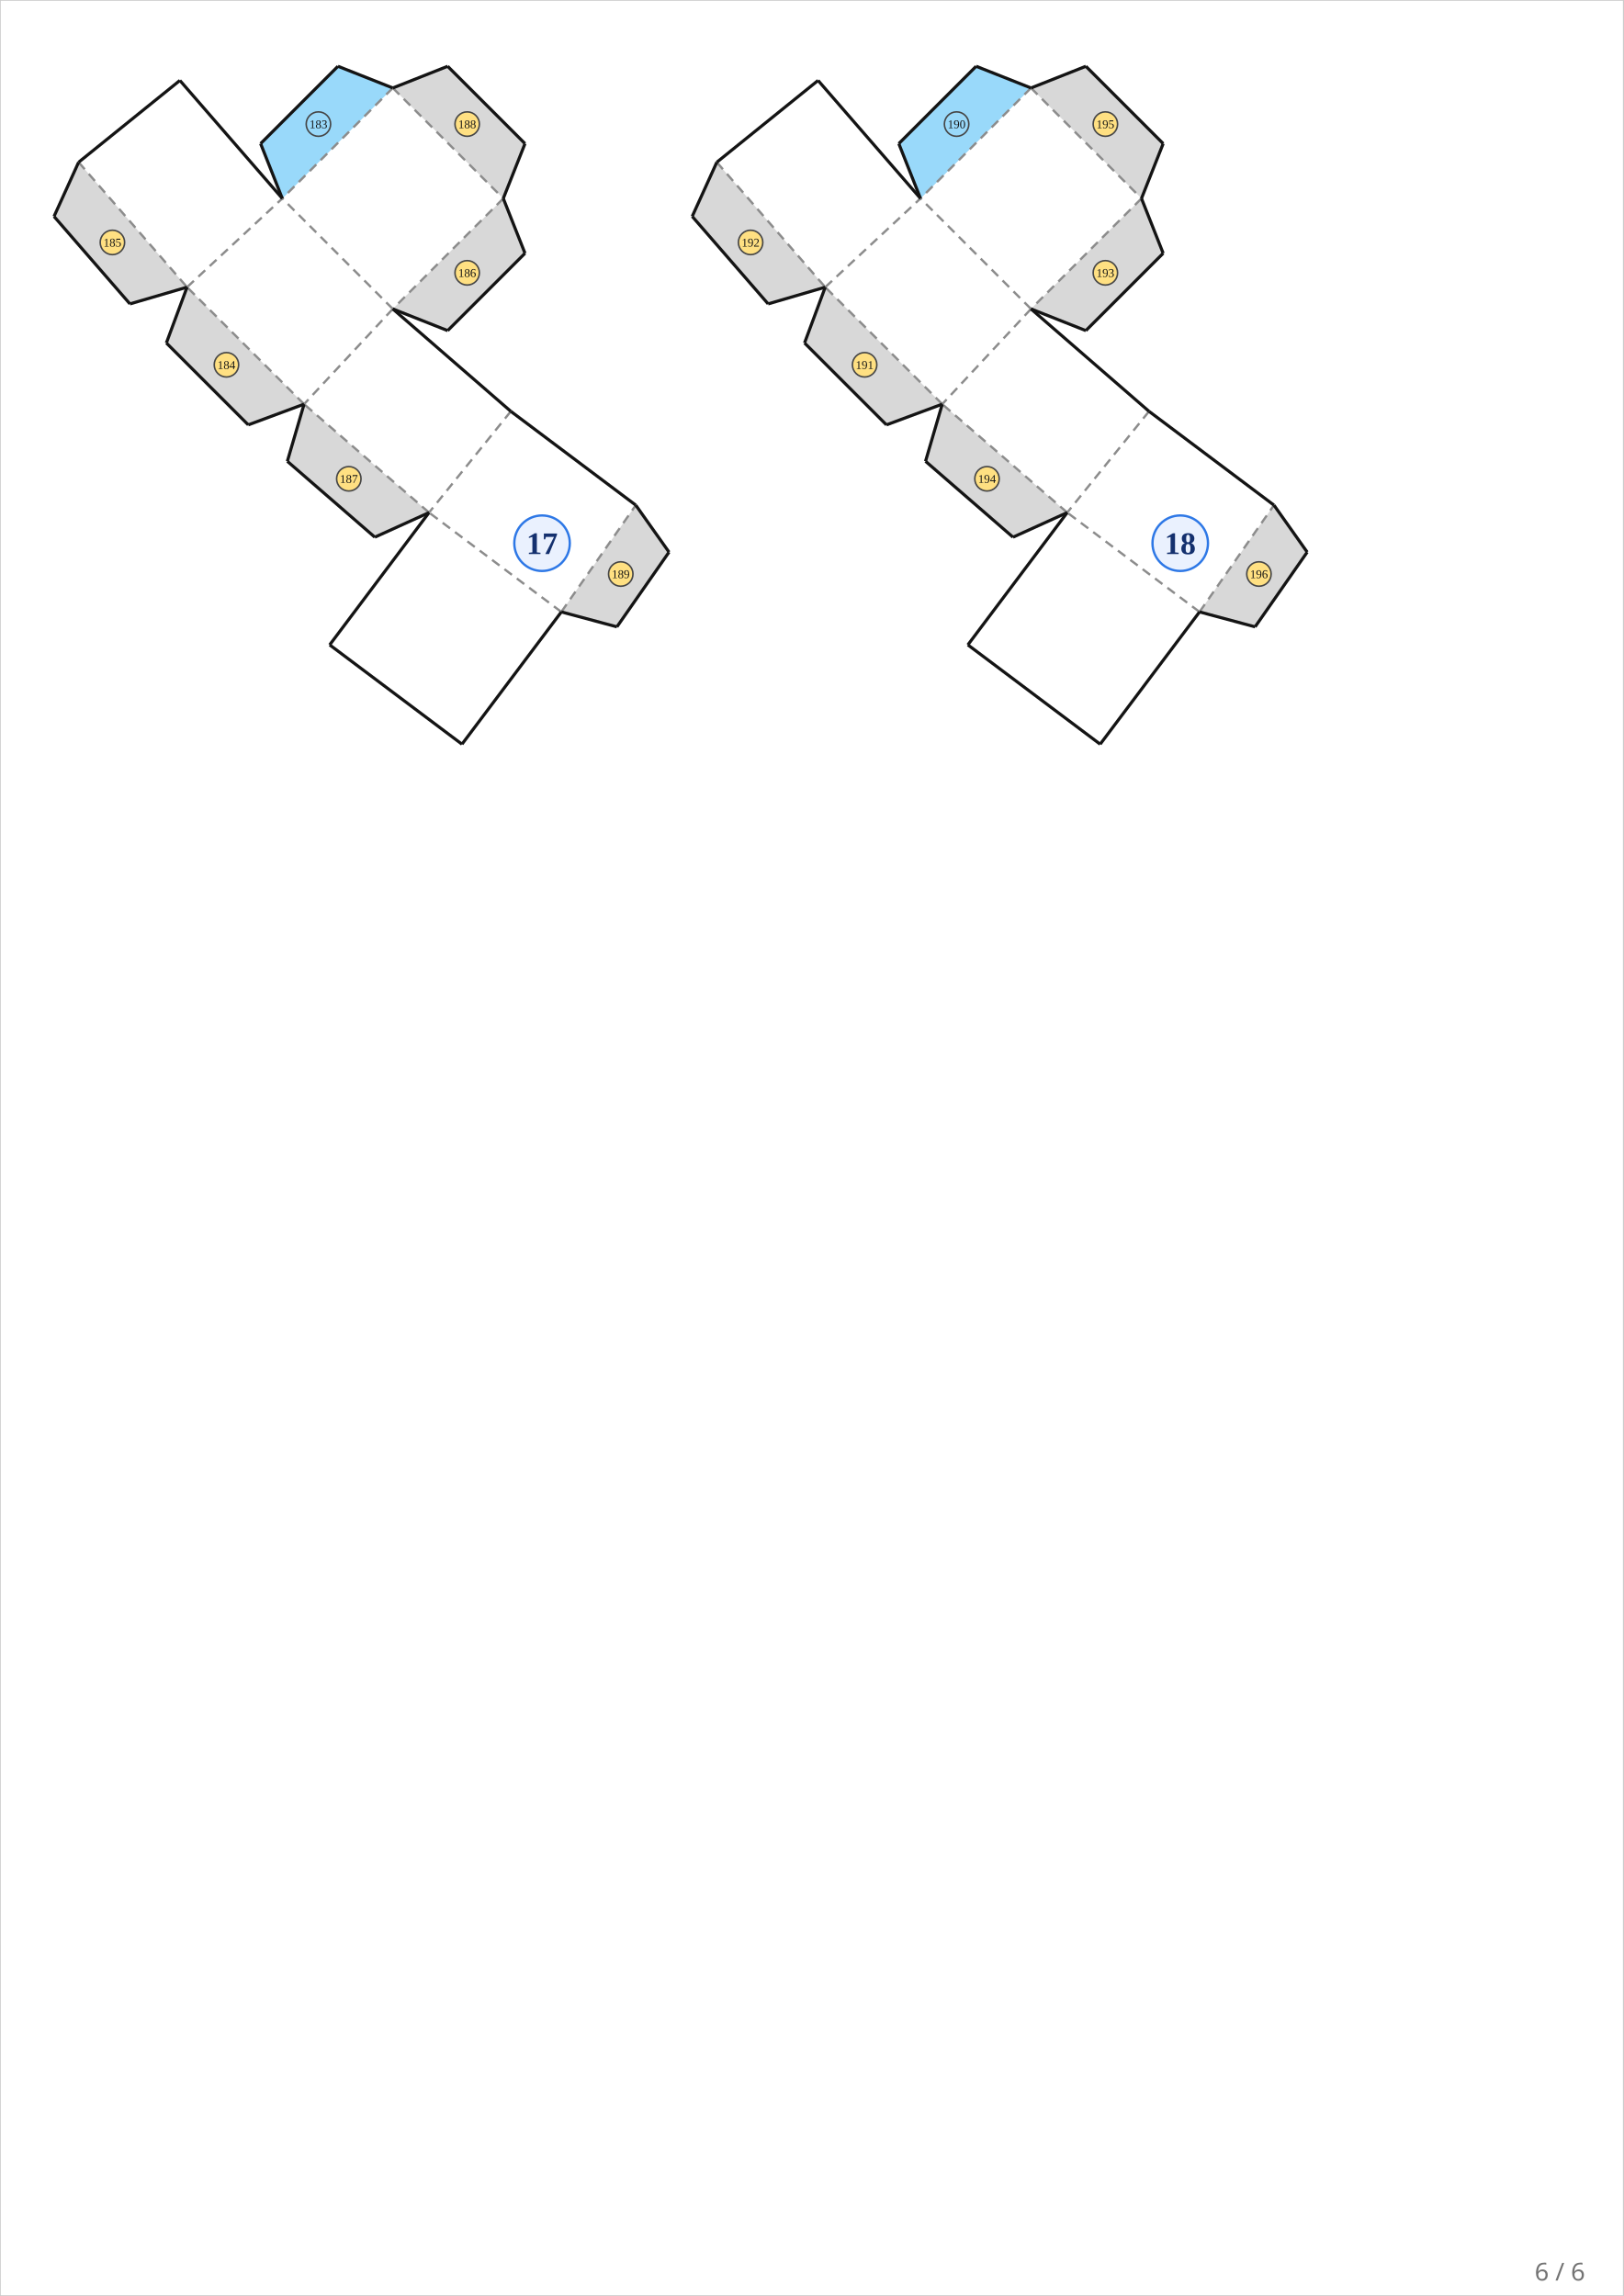
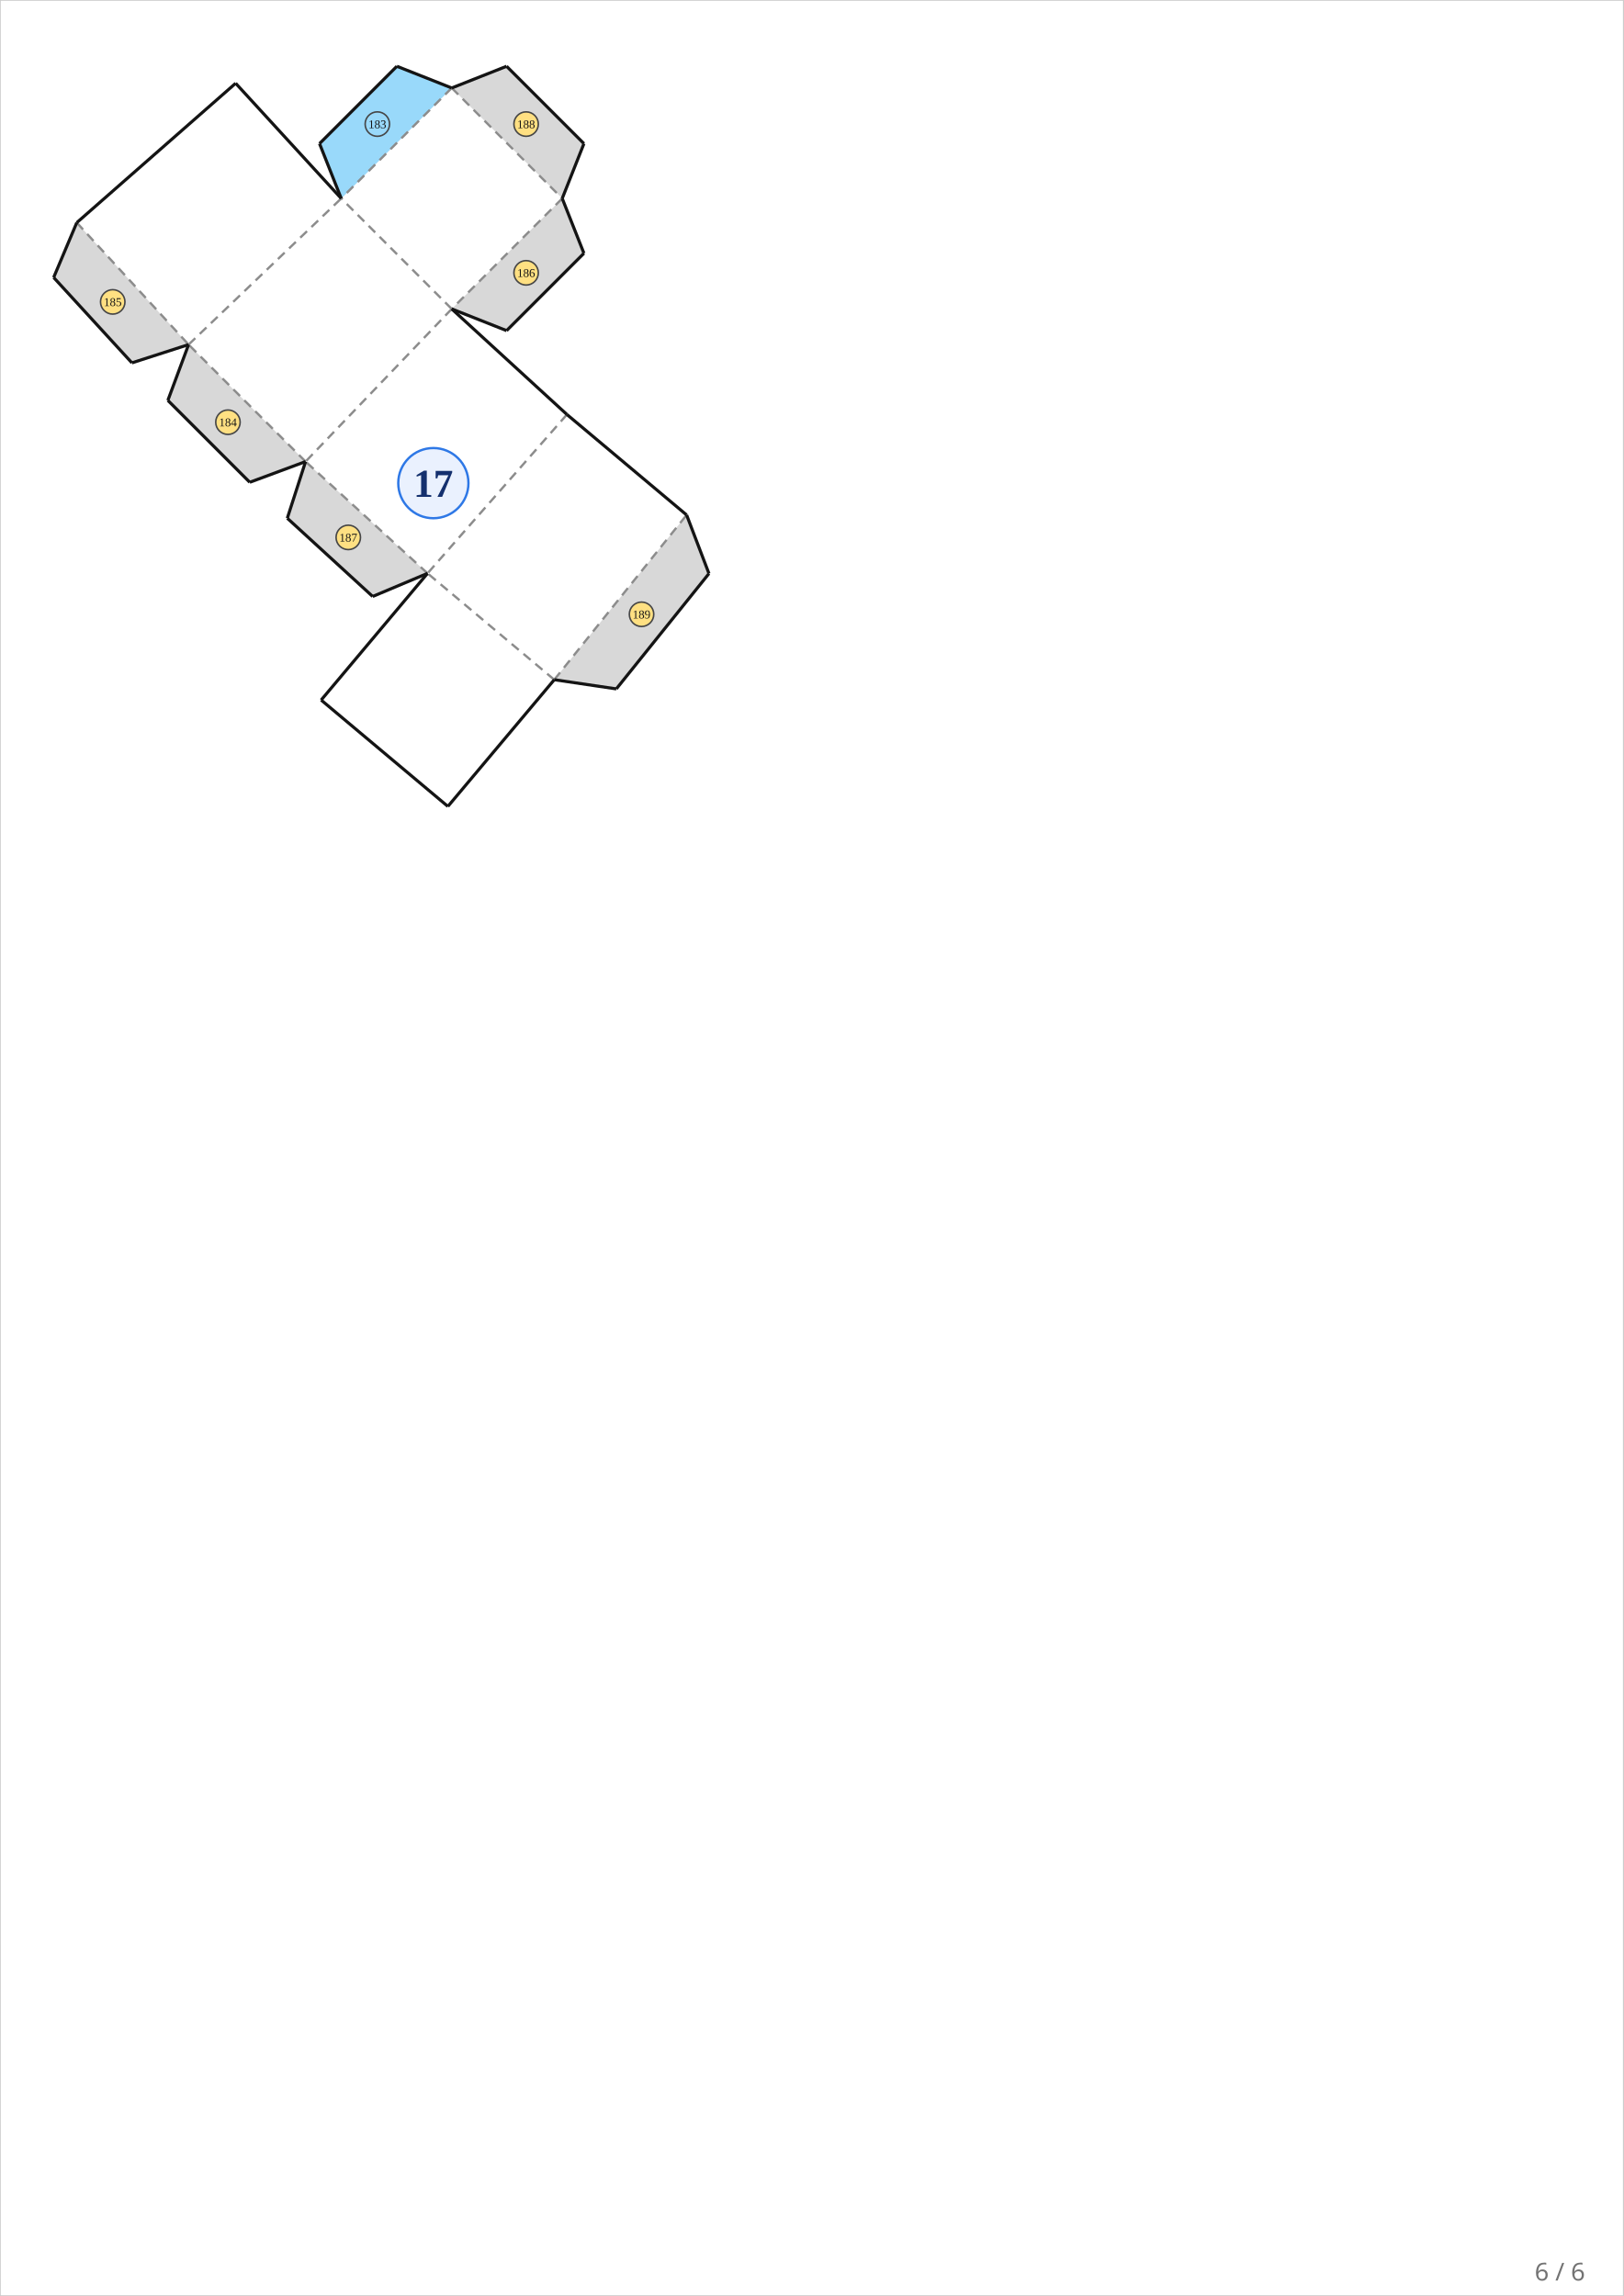
<svg xmlns="http://www.w3.org/2000/svg" width="210.00mm" height="297.00mm" viewBox="0 0 210.00 297.00">
  <rect x="0" y="0" width="210.00" height="297.00" fill="#ffffff" stroke="#cccccc" stroke-width="0.2" />
-   <polygon points="36.511,25.671 33.706,18.577 43.709,8.573 50.802,11.38" fill="rgb(216,216,216)" />
-   <polygon points="24.195,37.146 21.515,44.366 32.107,54.958 39.327,52.278" fill="rgb(216,216,216)" />
-   <polygon points="24.195,37.146 16.804,39.31 6.986,27.997 10.169,20.984" fill="rgb(216,216,216)" />
-   <polygon points="50.802,39.962 57.896,42.768 67.9,32.764 65.094,25.671" fill="rgb(216,216,216)" />
-   <polygon points="39.327,52.278 37.163,59.669 48.476,69.487 55.489,66.304" fill="rgb(216,216,216)" />
-   <polygon points="65.094,25.671 67.9,18.577 57.896,8.573 50.802,11.38" fill="rgb(216,216,216)" />
-   <polygon points="82.228,65.345 86.526,71.42 79.787,81.086 72.6,79.154" fill="rgb(216,216,216)" />
-   <polygon points="36.511,25.671 33.706,18.577 43.709,8.573 50.802,11.38" fill="#99d9fa" />
-   <line x1="24.195" y1="37.146" x2="36.511" y2="25.671" stroke="#8c8c8c" stroke-width="0.3" stroke-dasharray="1.2,0.8" />
-   <line x1="50.802" y1="39.962" x2="36.511" y2="25.671" stroke="#8c8c8c" stroke-width="0.3" stroke-dasharray="1.2,0.8" />
-   <line x1="50.802" y1="39.962" x2="39.327" y2="52.278" stroke="#8c8c8c" stroke-width="0.3" stroke-dasharray="1.2,0.8" />
-   <line x1="66.066" y1="53.209" x2="55.489" y2="66.304" stroke="#8c8c8c" stroke-width="0.3" stroke-dasharray="1.2,0.8" />
-   <line x1="72.6" y1="79.154" x2="55.489" y2="66.304" stroke="#8c8c8c" stroke-width="0.3" stroke-dasharray="1.2,0.8" />
-   <line x1="50.802" y1="11.38" x2="36.511" y2="25.671" stroke="#8c8c8c" stroke-width="0.3" stroke-dasharray="1.2,0.8" />
-   <line x1="39.327" y1="52.278" x2="24.195" y2="37.146" stroke="#8c8c8c" stroke-width="0.3" stroke-dasharray="1.2,0.8" />
-   <line x1="10.169" y1="20.984" x2="24.195" y2="37.146" stroke="#8c8c8c" stroke-width="0.3" stroke-dasharray="1.2,0.8" />
-   <line x1="65.094" y1="25.671" x2="50.802" y2="39.962" stroke="#8c8c8c" stroke-width="0.3" stroke-dasharray="1.2,0.8" />
-   <line x1="55.489" y1="66.304" x2="39.327" y2="52.278" stroke="#8c8c8c" stroke-width="0.3" stroke-dasharray="1.2,0.8" />
-   <line x1="50.802" y1="11.38" x2="65.094" y2="25.671" stroke="#8c8c8c" stroke-width="0.3" stroke-dasharray="1.2,0.8" />
-   <line x1="72.6" y1="79.154" x2="82.228" y2="65.345" stroke="#8c8c8c" stroke-width="0.3" stroke-dasharray="1.2,0.8" />
-   <line x1="23.265" y1="10.407" x2="36.511" y2="25.671" stroke="#141414" stroke-width="0.4" />
-   <line x1="59.75" y1="96.266" x2="42.638" y2="83.416" stroke="#141414" stroke-width="0.4" />
-   <line x1="72.6" y1="79.154" x2="59.75" y2="96.266" stroke="#141414" stroke-width="0.4" />
-   <line x1="50.802" y1="39.962" x2="66.066" y2="53.209" stroke="#141414" stroke-width="0.4" />
-   <line x1="42.638" y1="83.416" x2="55.489" y2="66.304" stroke="#141414" stroke-width="0.4" />
-   <line x1="66.066" y1="53.209" x2="82.228" y2="65.345" stroke="#141414" stroke-width="0.4" />
-   <line x1="10.169" y1="20.984" x2="23.265" y2="10.407" stroke="#141414" stroke-width="0.4" />
-   <line x1="36.511" y1="25.671" x2="33.706" y2="18.577" stroke="#141414" stroke-width="0.4" />
-   <line x1="33.706" y1="18.577" x2="43.709" y2="8.573" stroke="#141414" stroke-width="0.4" />
-   <line x1="43.709" y1="8.573" x2="50.802" y2="11.38" stroke="#141414" stroke-width="0.4" />
-   <line x1="24.195" y1="37.146" x2="21.515" y2="44.366" stroke="#141414" stroke-width="0.4" />
-   <line x1="21.515" y1="44.366" x2="32.107" y2="54.958" stroke="#141414" stroke-width="0.4" />
-   <line x1="32.107" y1="54.958" x2="39.327" y2="52.278" stroke="#141414" stroke-width="0.4" />
-   <line x1="24.195" y1="37.146" x2="16.804" y2="39.31" stroke="#141414" stroke-width="0.4" />
-   <line x1="16.804" y1="39.31" x2="6.986" y2="27.997" stroke="#141414" stroke-width="0.4" />
-   <line x1="6.986" y1="27.997" x2="10.169" y2="20.984" stroke="#141414" stroke-width="0.4" />
-   <line x1="50.802" y1="39.962" x2="57.896" y2="42.768" stroke="#141414" stroke-width="0.4" />
-   <line x1="57.896" y1="42.768" x2="67.9" y2="32.764" stroke="#141414" stroke-width="0.4" />
-   <line x1="67.9" y1="32.764" x2="65.094" y2="25.671" stroke="#141414" stroke-width="0.4" />
-   <line x1="39.327" y1="52.278" x2="37.163" y2="59.669" stroke="#141414" stroke-width="0.4" />
-   <line x1="37.163" y1="59.669" x2="48.476" y2="69.487" stroke="#141414" stroke-width="0.4" />
-   <line x1="48.476" y1="69.487" x2="55.489" y2="66.304" stroke="#141414" stroke-width="0.4" />
-   <line x1="65.094" y1="25.671" x2="67.9" y2="18.577" stroke="#141414" stroke-width="0.4" />
-   <line x1="67.9" y1="18.577" x2="57.896" y2="8.573" stroke="#141414" stroke-width="0.4" />
-   <line x1="57.896" y1="8.573" x2="50.802" y2="11.38" stroke="#141414" stroke-width="0.4" />
-   <line x1="82.228" y1="65.345" x2="86.526" y2="71.42" stroke="#141414" stroke-width="0.4" />
-   <line x1="86.526" y1="71.42" x2="79.787" y2="81.086" stroke="#141414" stroke-width="0.4" />
-   <line x1="79.787" y1="81.086" x2="72.6" y2="79.154" stroke="#141414" stroke-width="0.4" />
-   <circle cx="41.182" cy="16.05" r="1.58" fill="#99d9fa" stroke="#464646" stroke-width="0.2" />
-   <text x="41.182" y="16.59" font-size="1.54" text-anchor="middle" fill="#141414">183</text>
-   <circle cx="29.286" cy="47.187" r="1.58" fill="#ffe082" stroke="#464646" stroke-width="0.2" />
-   <text x="29.286" y="47.73" font-size="1.54" text-anchor="middle" fill="#141414">184</text>
-   <circle cx="14.539" cy="31.359" r="1.58" fill="#ffe082" stroke="#464646" stroke-width="0.2" />
-   <text x="14.539" y="31.90" font-size="1.54" text-anchor="middle" fill="#141414">185</text>
-   <circle cx="60.423" cy="35.291" r="1.58" fill="#ffe082" stroke="#464646" stroke-width="0.2" />
-   <text x="60.423" y="35.83" font-size="1.54" text-anchor="middle" fill="#141414">186</text>
-   <circle cx="45.114" cy="61.934" r="1.58" fill="#ffe082" stroke="#464646" stroke-width="0.2" />
-   <text x="45.114" y="62.47" font-size="1.54" text-anchor="middle" fill="#141414">187</text>
-   <circle cx="60.423" cy="16.05" r="1.58" fill="#ffe082" stroke="#464646" stroke-width="0.2" />
-   <text x="60.423" y="16.59" font-size="1.54" text-anchor="middle" fill="#141414">188</text>
-   <circle cx="80.285" cy="74.251" r="1.58" fill="#ffe082" stroke="#464646" stroke-width="0.2" />
-   <text x="80.285" y="74.79" font-size="1.54" text-anchor="middle" fill="#141414">189</text>
-   <circle cx="70.106" cy="70.268" r="3.59" fill="#eaf1fe" stroke="#2e78e6" stroke-width="0.3" />
-   <text x="70.106" y="71.67" font-size="4.06" text-anchor="middle" fill="#14306e" font-weight="bold">17</text>
-   <polygon points="119.051,25.671 116.245,18.577 126.248,8.573 133.342,11.38" fill="rgb(216,216,216)" />
-   <polygon points="106.734,37.146 104.055,44.366 114.647,54.958 121.866,52.278" fill="rgb(216,216,216)" />
-   <polygon points="106.734,37.146 99.344,39.31 89.526,27.997 92.708,20.984" fill="rgb(216,216,216)" />
-   <polygon points="133.342,39.962 140.435,42.768 150.439,32.764 147.633,25.671" fill="rgb(216,216,216)" />
-   <polygon points="121.866,52.278 119.702,59.669 131.016,69.487 138.028,66.304" fill="rgb(216,216,216)" />
-   <polygon points="147.633,25.671 150.439,18.577 140.435,8.573 133.342,11.38" fill="rgb(216,216,216)" />
-   <polygon points="164.767,65.345 169.065,71.42 162.326,81.086 155.14,79.154" fill="rgb(216,216,216)" />
-   <polygon points="119.051,25.671 116.245,18.577 126.248,8.573 133.342,11.38" fill="#99d9fa" />
-   <line x1="106.734" y1="37.146" x2="119.051" y2="25.671" stroke="#8c8c8c" stroke-width="0.3" stroke-dasharray="1.2,0.8" />
-   <line x1="133.342" y1="39.962" x2="119.051" y2="25.671" stroke="#8c8c8c" stroke-width="0.3" stroke-dasharray="1.2,0.8" />
-   <line x1="133.342" y1="39.962" x2="121.866" y2="52.278" stroke="#8c8c8c" stroke-width="0.3" stroke-dasharray="1.2,0.8" />
-   <line x1="148.606" y1="53.209" x2="138.028" y2="66.304" stroke="#8c8c8c" stroke-width="0.3" stroke-dasharray="1.2,0.8" />
-   <line x1="155.14" y1="79.154" x2="138.028" y2="66.304" stroke="#8c8c8c" stroke-width="0.3" stroke-dasharray="1.2,0.8" />
-   <line x1="133.342" y1="11.38" x2="119.051" y2="25.671" stroke="#8c8c8c" stroke-width="0.3" stroke-dasharray="1.2,0.8" />
-   <line x1="121.866" y1="52.278" x2="106.734" y2="37.146" stroke="#8c8c8c" stroke-width="0.3" stroke-dasharray="1.2,0.8" />
-   <line x1="92.708" y1="20.984" x2="106.734" y2="37.146" stroke="#8c8c8c" stroke-width="0.3" stroke-dasharray="1.2,0.8" />
-   <line x1="147.633" y1="25.671" x2="133.342" y2="39.962" stroke="#8c8c8c" stroke-width="0.3" stroke-dasharray="1.2,0.8" />
-   <line x1="138.028" y1="66.304" x2="121.866" y2="52.278" stroke="#8c8c8c" stroke-width="0.3" stroke-dasharray="1.2,0.8" />
-   <line x1="133.342" y1="11.38" x2="147.633" y2="25.671" stroke="#8c8c8c" stroke-width="0.3" stroke-dasharray="1.2,0.8" />
-   <line x1="155.14" y1="79.154" x2="164.767" y2="65.345" stroke="#8c8c8c" stroke-width="0.3" stroke-dasharray="1.2,0.8" />
-   <line x1="105.804" y1="10.407" x2="119.051" y2="25.671" stroke="#141414" stroke-width="0.4" />
-   <line x1="142.289" y1="96.266" x2="125.178" y2="83.416" stroke="#141414" stroke-width="0.4" />
-   <line x1="155.14" y1="79.154" x2="142.289" y2="96.266" stroke="#141414" stroke-width="0.4" />
-   <line x1="133.342" y1="39.962" x2="148.606" y2="53.209" stroke="#141414" stroke-width="0.4" />
-   <line x1="125.178" y1="83.416" x2="138.028" y2="66.304" stroke="#141414" stroke-width="0.4" />
-   <line x1="148.606" y1="53.209" x2="164.767" y2="65.345" stroke="#141414" stroke-width="0.4" />
-   <line x1="92.709" y1="20.984" x2="105.804" y2="10.407" stroke="#141414" stroke-width="0.4" />
-   <line x1="119.051" y1="25.671" x2="116.245" y2="18.577" stroke="#141414" stroke-width="0.4" />
-   <line x1="116.245" y1="18.577" x2="126.248" y2="8.573" stroke="#141414" stroke-width="0.4" />
-   <line x1="126.248" y1="8.573" x2="133.342" y2="11.38" stroke="#141414" stroke-width="0.4" />
-   <line x1="106.734" y1="37.146" x2="104.055" y2="44.366" stroke="#141414" stroke-width="0.4" />
-   <line x1="104.055" y1="44.366" x2="114.647" y2="54.958" stroke="#141414" stroke-width="0.4" />
-   <line x1="114.647" y1="54.958" x2="121.866" y2="52.278" stroke="#141414" stroke-width="0.4" />
-   <line x1="106.734" y1="37.146" x2="99.344" y2="39.31" stroke="#141414" stroke-width="0.4" />
-   <line x1="99.344" y1="39.31" x2="89.526" y2="27.997" stroke="#141414" stroke-width="0.4" />
-   <line x1="89.526" y1="27.997" x2="92.708" y2="20.984" stroke="#141414" stroke-width="0.4" />
-   <line x1="133.342" y1="39.962" x2="140.435" y2="42.768" stroke="#141414" stroke-width="0.4" />
-   <line x1="140.435" y1="42.768" x2="150.439" y2="32.764" stroke="#141414" stroke-width="0.4" />
-   <line x1="150.439" y1="32.764" x2="147.633" y2="25.671" stroke="#141414" stroke-width="0.4" />
-   <line x1="121.866" y1="52.278" x2="119.702" y2="59.669" stroke="#141414" stroke-width="0.4" />
-   <line x1="119.702" y1="59.669" x2="131.016" y2="69.487" stroke="#141414" stroke-width="0.4" />
-   <line x1="131.016" y1="69.487" x2="138.028" y2="66.304" stroke="#141414" stroke-width="0.4" />
-   <line x1="147.633" y1="25.671" x2="150.439" y2="18.577" stroke="#141414" stroke-width="0.4" />
-   <line x1="150.439" y1="18.577" x2="140.435" y2="8.573" stroke="#141414" stroke-width="0.4" />
-   <line x1="140.435" y1="8.573" x2="133.342" y2="11.38" stroke="#141414" stroke-width="0.4" />
-   <line x1="164.767" y1="65.345" x2="169.065" y2="71.42" stroke="#141414" stroke-width="0.4" />
-   <line x1="169.065" y1="71.42" x2="162.326" y2="81.086" stroke="#141414" stroke-width="0.4" />
-   <line x1="162.326" y1="81.086" x2="155.14" y2="79.154" stroke="#141414" stroke-width="0.4" />
-   <circle cx="123.721" cy="16.05" r="1.58" fill="#99d9fa" stroke="#464646" stroke-width="0.2" />
-   <text x="123.721" y="16.59" font-size="1.54" text-anchor="middle" fill="#141414">190</text>
-   <circle cx="111.825" cy="47.187" r="1.58" fill="#ffe082" stroke="#464646" stroke-width="0.2" />
-   <text x="111.825" y="47.73" font-size="1.54" text-anchor="middle" fill="#141414">191</text>
-   <circle cx="97.078" cy="31.359" r="1.58" fill="#ffe082" stroke="#464646" stroke-width="0.2" />
-   <text x="97.078" y="31.90" font-size="1.54" text-anchor="middle" fill="#141414">192</text>
-   <circle cx="142.962" cy="35.291" r="1.58" fill="#ffe082" stroke="#464646" stroke-width="0.2" />
-   <text x="142.962" y="35.83" font-size="1.54" text-anchor="middle" fill="#141414">193</text>
-   <circle cx="127.653" cy="61.934" r="1.58" fill="#ffe082" stroke="#464646" stroke-width="0.2" />
-   <text x="127.653" y="62.47" font-size="1.54" text-anchor="middle" fill="#141414">194</text>
-   <circle cx="142.962" cy="16.05" r="1.58" fill="#ffe082" stroke="#464646" stroke-width="0.2" />
-   <text x="142.962" y="16.59" font-size="1.54" text-anchor="middle" fill="#141414">195</text>
-   <circle cx="162.824" cy="74.251" r="1.58" fill="#ffe082" stroke="#464646" stroke-width="0.2" />
-   <text x="162.824" y="74.79" font-size="1.54" text-anchor="middle" fill="#141414">196</text>
-   <circle cx="152.645" cy="70.268" r="3.59" fill="#eaf1fe" stroke="#2e78e6" stroke-width="0.3" />
-   <text x="152.645" y="71.67" font-size="4.06" text-anchor="middle" fill="#14306e" font-weight="bold">18</text>
+   <polygon points="44.133,25.671 41.327,18.577 51.331,8.573 58.424,11.38" fill="rgb(216,216,216)" />
+   <polygon points="24.39,44.574 21.71,51.793 32.302,62.385 39.521,59.706" fill="rgb(216,216,216)" />
+   <polygon points="24.39,44.574 17.06,46.937 6.939,35.895 9.93,28.798" fill="rgb(216,216,216)" />
+   <polygon points="58.424,39.962 65.518,42.768 75.522,32.764 72.716,25.671" fill="rgb(216,216,216)" />
+   <polygon points="39.521,59.706 37.158,67.035 48.2,77.156 55.297,74.165" fill="rgb(216,216,216)" />
+   <polygon points="72.716,25.671 75.522,18.577 65.518,8.573 58.424,11.38" fill="rgb(216,216,216)" />
+   <polygon points="88.802,66.613 91.692,74.193 79.711,89.111 71.686,87.925" fill="rgb(216,216,216)" />
+   <polygon points="44.133,25.671 41.327,18.577 51.331,8.573 58.424,11.38" fill="#99d9fa" />
+   <line x1="24.39" y1="44.574" x2="44.133" y2="25.671" stroke="#8c8c8c" stroke-width="0.3" stroke-dasharray="1.2,0.8" />
+   <line x1="58.424" y1="39.962" x2="44.133" y2="25.671" stroke="#8c8c8c" stroke-width="0.3" stroke-dasharray="1.2,0.8" />
+   <line x1="58.424" y1="39.962" x2="39.521" y2="59.706" stroke="#8c8c8c" stroke-width="0.3" stroke-dasharray="1.2,0.8" />
+   <line x1="73.323" y1="53.618" x2="55.297" y2="74.165" stroke="#8c8c8c" stroke-width="0.3" stroke-dasharray="1.2,0.8" />
+   <line x1="71.686" y1="87.925" x2="55.297" y2="74.165" stroke="#8c8c8c" stroke-width="0.3" stroke-dasharray="1.2,0.8" />
+   <line x1="58.424" y1="11.38" x2="44.133" y2="25.671" stroke="#8c8c8c" stroke-width="0.3" stroke-dasharray="1.2,0.8" />
+   <line x1="39.521" y1="59.706" x2="24.39" y2="44.574" stroke="#8c8c8c" stroke-width="0.3" stroke-dasharray="1.2,0.8" />
+   <line x1="9.93" y1="28.798" x2="24.39" y2="44.574" stroke="#8c8c8c" stroke-width="0.3" stroke-dasharray="1.2,0.8" />
+   <line x1="72.716" y1="25.671" x2="58.424" y2="39.962" stroke="#8c8c8c" stroke-width="0.3" stroke-dasharray="1.2,0.8" />
+   <line x1="55.297" y1="74.165" x2="39.521" y2="59.706" stroke="#8c8c8c" stroke-width="0.3" stroke-dasharray="1.2,0.8" />
+   <line x1="58.424" y1="11.38" x2="72.716" y2="25.671" stroke="#8c8c8c" stroke-width="0.3" stroke-dasharray="1.2,0.8" />
+   <line x1="71.686" y1="87.925" x2="88.802" y2="66.613" stroke="#8c8c8c" stroke-width="0.3" stroke-dasharray="1.2,0.8" />
+   <line x1="30.477" y1="10.772" x2="44.133" y2="25.671" stroke="#141414" stroke-width="0.4" />
+   <line x1="57.926" y1="104.314" x2="41.537" y2="90.554" stroke="#141414" stroke-width="0.4" />
+   <line x1="71.686" y1="87.925" x2="57.926" y2="104.314" stroke="#141414" stroke-width="0.4" />
+   <line x1="58.424" y1="39.962" x2="73.323" y2="53.618" stroke="#141414" stroke-width="0.4" />
+   <line x1="41.537" y1="90.554" x2="55.297" y2="74.165" stroke="#141414" stroke-width="0.4" />
+   <line x1="73.323" y1="53.618" x2="88.802" y2="66.613" stroke="#141414" stroke-width="0.4" />
+   <line x1="9.93" y1="28.799" x2="30.477" y2="10.772" stroke="#141414" stroke-width="0.4" />
+   <line x1="44.133" y1="25.671" x2="41.327" y2="18.577" stroke="#141414" stroke-width="0.4" />
+   <line x1="41.327" y1="18.577" x2="51.331" y2="8.573" stroke="#141414" stroke-width="0.4" />
+   <line x1="51.331" y1="8.573" x2="58.424" y2="11.38" stroke="#141414" stroke-width="0.4" />
+   <line x1="24.39" y1="44.574" x2="21.71" y2="51.793" stroke="#141414" stroke-width="0.4" />
+   <line x1="21.71" y1="51.793" x2="32.302" y2="62.385" stroke="#141414" stroke-width="0.4" />
+   <line x1="32.302" y1="62.385" x2="39.521" y2="59.706" stroke="#141414" stroke-width="0.4" />
+   <line x1="24.39" y1="44.574" x2="17.06" y2="46.937" stroke="#141414" stroke-width="0.4" />
+   <line x1="17.06" y1="46.937" x2="6.939" y2="35.895" stroke="#141414" stroke-width="0.4" />
+   <line x1="6.939" y1="35.895" x2="9.93" y2="28.798" stroke="#141414" stroke-width="0.4" />
+   <line x1="58.424" y1="39.962" x2="65.518" y2="42.768" stroke="#141414" stroke-width="0.4" />
+   <line x1="65.518" y1="42.768" x2="75.522" y2="32.764" stroke="#141414" stroke-width="0.4" />
+   <line x1="75.522" y1="32.764" x2="72.716" y2="25.671" stroke="#141414" stroke-width="0.4" />
+   <line x1="39.521" y1="59.706" x2="37.158" y2="67.035" stroke="#141414" stroke-width="0.4" />
+   <line x1="37.158" y1="67.035" x2="48.2" y2="77.156" stroke="#141414" stroke-width="0.4" />
+   <line x1="48.2" y1="77.156" x2="55.297" y2="74.165" stroke="#141414" stroke-width="0.4" />
+   <line x1="72.716" y1="25.671" x2="75.522" y2="18.577" stroke="#141414" stroke-width="0.4" />
+   <line x1="75.522" y1="18.577" x2="65.518" y2="8.573" stroke="#141414" stroke-width="0.4" />
+   <line x1="65.518" y1="8.573" x2="58.424" y2="11.38" stroke="#141414" stroke-width="0.4" />
+   <line x1="88.802" y1="66.613" x2="91.692" y2="74.193" stroke="#141414" stroke-width="0.4" />
+   <line x1="91.692" y1="74.193" x2="79.711" y2="89.111" stroke="#141414" stroke-width="0.4" />
+   <line x1="79.711" y1="89.111" x2="71.686" y2="87.925" stroke="#141414" stroke-width="0.4" />
+   <circle cx="48.804" cy="16.05" r="1.58" fill="#99d9fa" stroke="#464646" stroke-width="0.2" />
+   <text x="48.804" y="16.59" font-size="1.54" text-anchor="middle" fill="#141414">183</text>
+   <circle cx="29.48" cy="54.614" r="1.58" fill="#ffe082" stroke="#464646" stroke-width="0.2" />
+   <text x="29.48" y="55.15" font-size="1.54" text-anchor="middle" fill="#141414">184</text>
+   <circle cx="14.58" cy="39.051" r="1.58" fill="#ffe082" stroke="#464646" stroke-width="0.2" />
+   <text x="14.58" y="39.59" font-size="1.54" text-anchor="middle" fill="#141414">185</text>
+   <circle cx="68.045" cy="35.291" r="1.58" fill="#ffe082" stroke="#464646" stroke-width="0.2" />
+   <text x="68.045" y="35.83" font-size="1.54" text-anchor="middle" fill="#141414">186</text>
+   <circle cx="45.044" cy="69.515" r="1.58" fill="#ffe082" stroke="#464646" stroke-width="0.2" />
+   <text x="45.044" y="70.06" font-size="1.54" text-anchor="middle" fill="#141414">187</text>
+   <circle cx="68.045" cy="16.05" r="1.58" fill="#ffe082" stroke="#464646" stroke-width="0.2" />
+   <text x="68.045" y="16.59" font-size="1.54" text-anchor="middle" fill="#141414">188</text>
+   <circle cx="82.973" cy="79.461" r="1.58" fill="#ffe082" stroke="#464646" stroke-width="0.2" />
+   <text x="82.973" y="80.00" font-size="1.54" text-anchor="middle" fill="#141414">189</text>
+   <circle cx="56.047" cy="62.496" r="4.54" fill="#eaf1fe" stroke="#2e78e6" stroke-width="0.3" />
+   <text x="56.047" y="64.27" font-size="5.13" text-anchor="middle" fill="#14306e" font-weight="bold">17</text>
  <text x="205.0" y="295.0" font-size="3.2" text-anchor="end" fill="#737373" font-family="sans-serif">6 / 6</text>
</svg>
